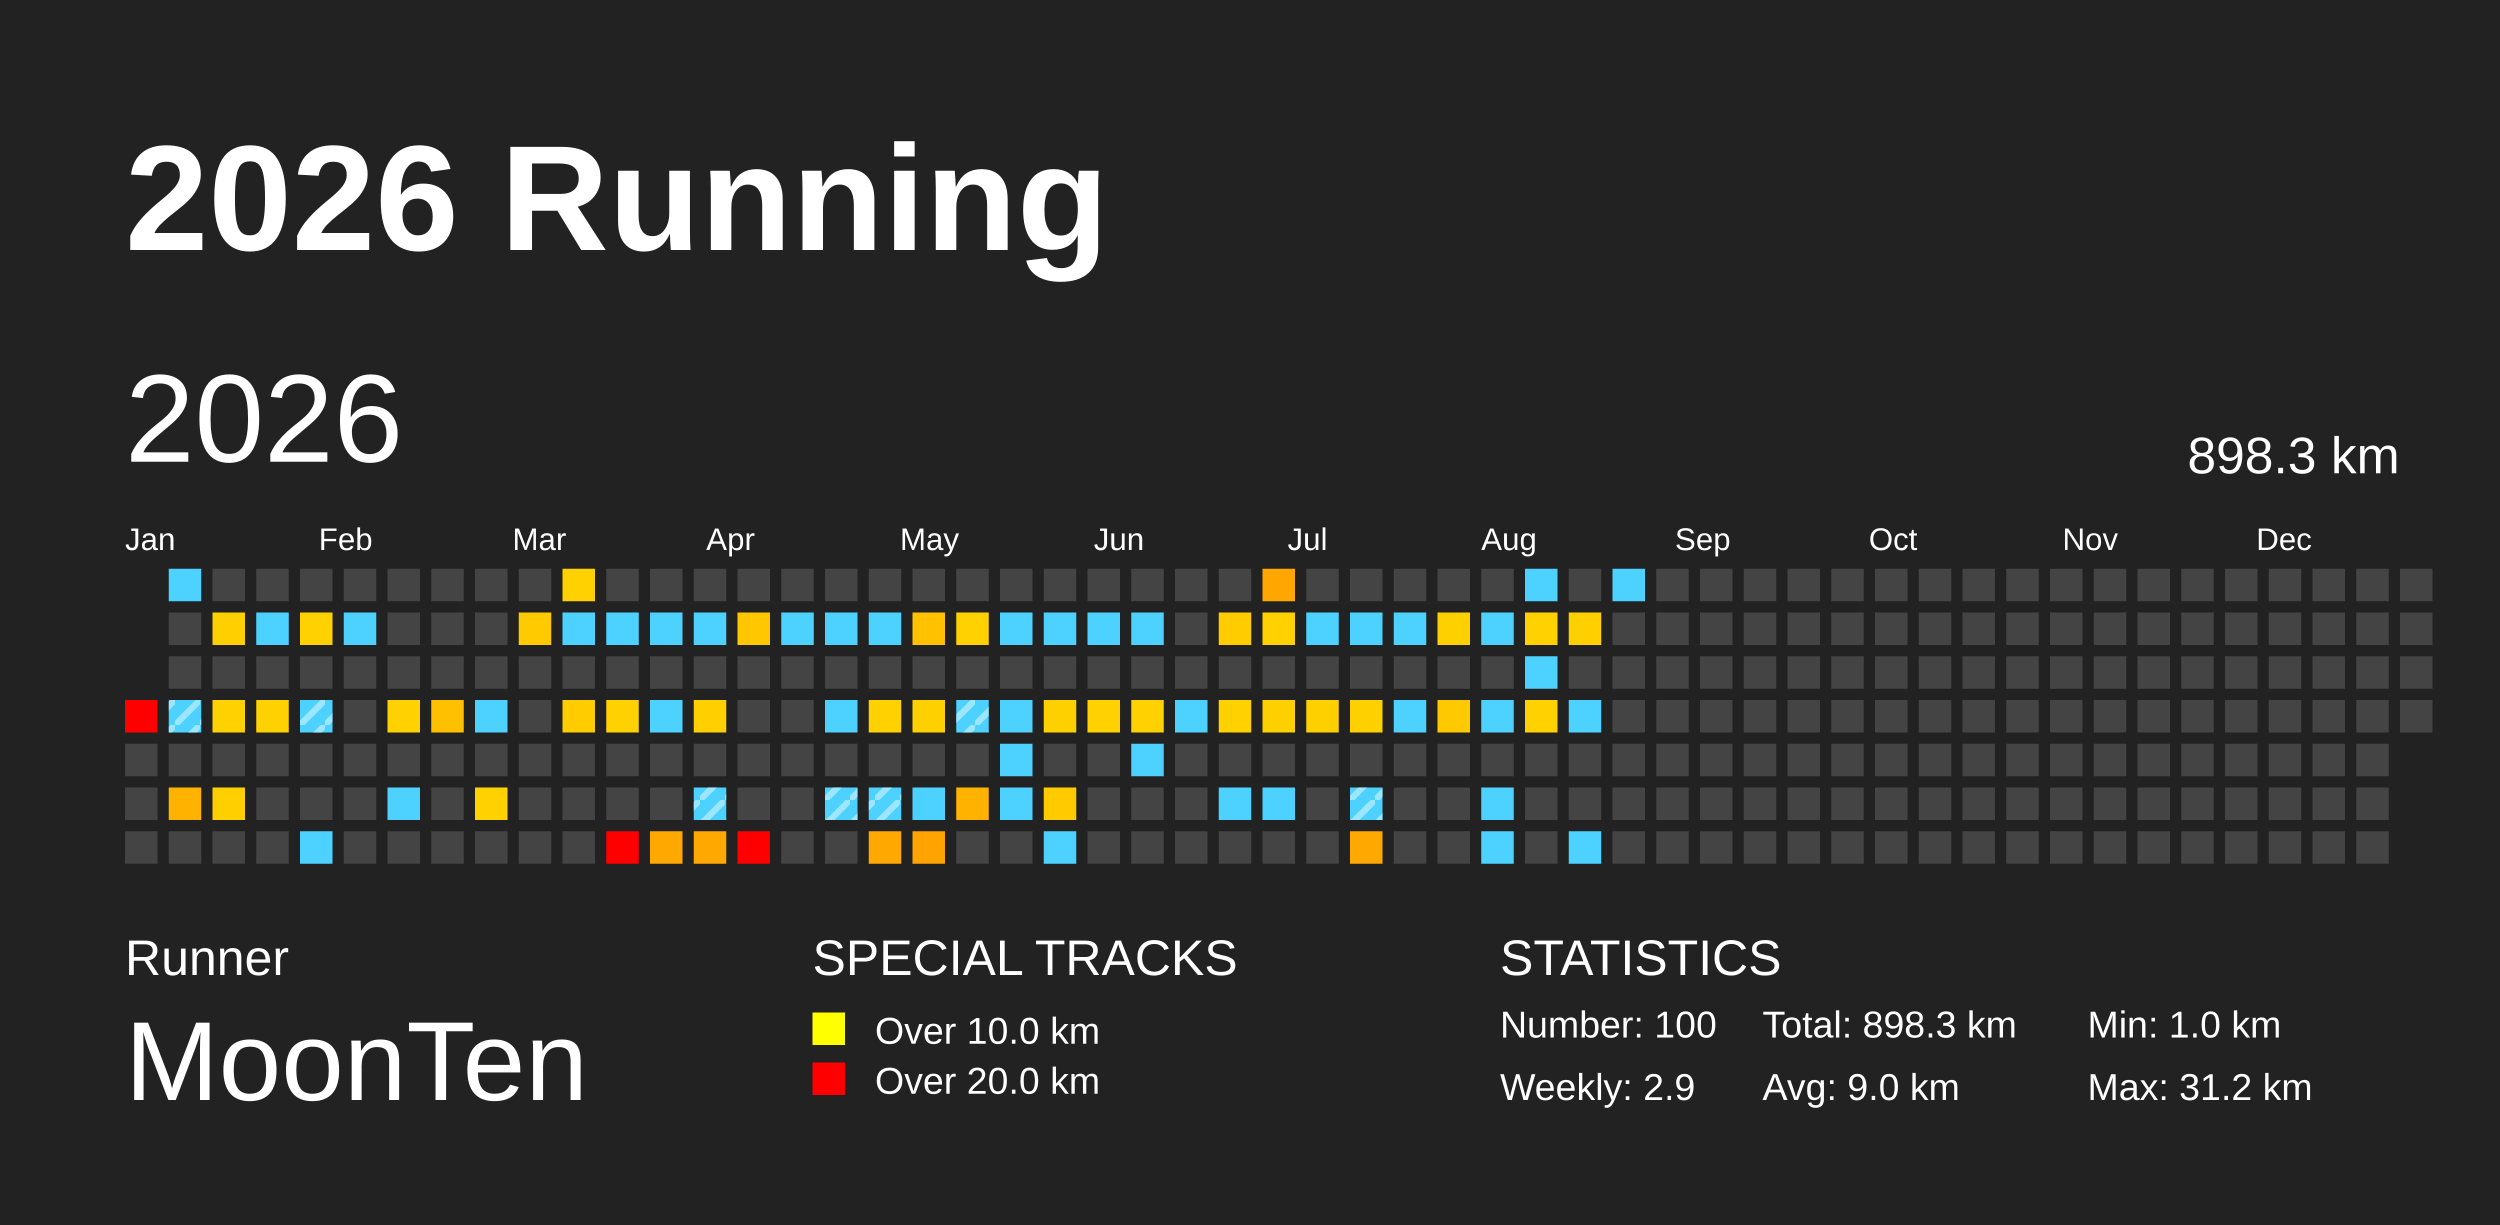
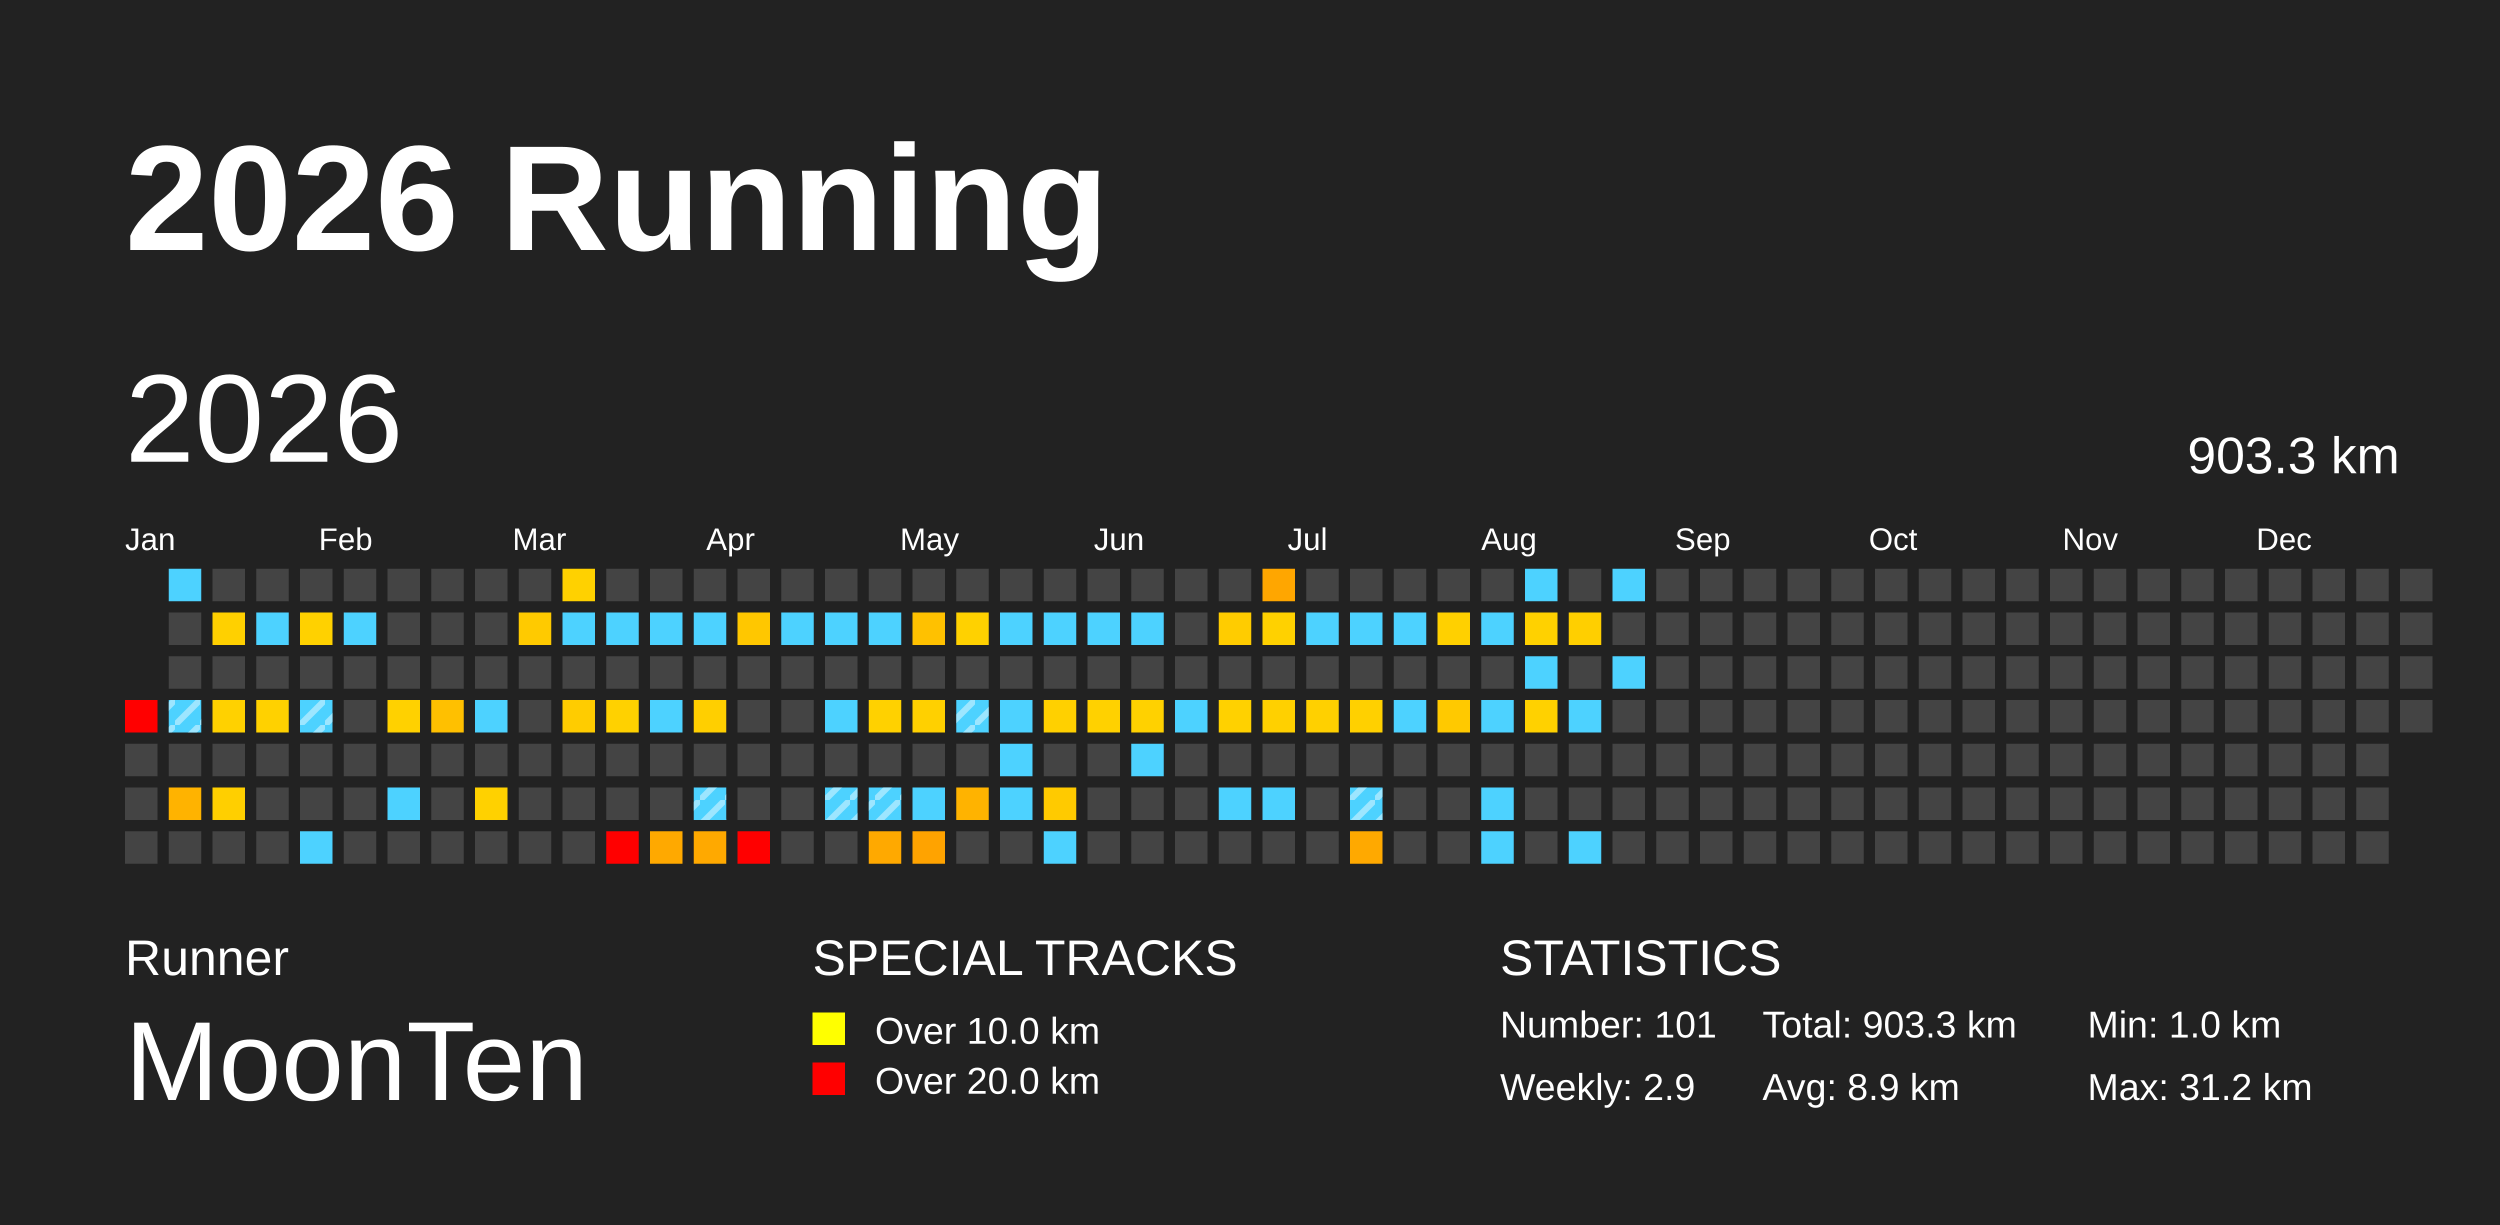
<svg xmlns="http://www.w3.org/2000/svg" baseProfile="full" height="98mm" version="1.1" viewBox="0,0,200,98" width="200mm">
  <defs>
    <pattern height="2" id="indoor-stripe" patternUnits="userSpaceOnUse" width="2">
      <line stroke="white" stroke-opacity="0.45" stroke-width="0.5" x1="0" x2="2" y1="2" y2="0" />
    </pattern>
  </defs>
  <rect fill="#222222" height="98" width="200" x="0" y="0" />
  <text fill="#FFFFFF" style="font-size:12px; font-family:Arial; font-weight:bold;" x="10" y="20">2026 Running</text>
  <text fill="#FFFFFF" style="font-size:4px; font-family:Arial" x="10" y="78">Runner</text>
  <text fill="#FFFFFF" style="font-size:9px; font-family:Arial" x="10" y="88">MoonTen</text>
  <text fill="#FFFFFF" style="font-size:4px; font-family:Arial" x="65" y="78">SPECIAL TRACKS</text>
  <rect fill="yellow" height="2.6" width="2.6" x="65" y="81" />
  <text fill="#FFFFFF" style="font-size:3px; font-family:Arial" x="70" y="83.5">Over 10.0 km</text>
  <rect fill="red" height="2.6" width="2.6" x="65" y="85" />
  <text fill="#FFFFFF" style="font-size:3px; font-family:Arial" x="70" y="87.5">Over 20.0 km</text>
  <text fill="#FFFFFF" style="font-size:4px; font-family:Arial" x="120" y="78">STATISTICS</text>
-   <text fill="#FFFFFF" style="font-size:3px; font-family:Arial" x="120" y="83">Number: 100</text>
+   <text fill="#FFFFFF" style="font-size:3px; font-family:Arial" x="120" y="83">Number: 101</text>
  <text fill="#FFFFFF" style="font-size:3px; font-family:Arial" x="120" y="88">Weekly: 2.9</text>
-   <text fill="#FFFFFF" style="font-size:3px; font-family:Arial" x="141" y="83">Total: 898.3 km</text>
-   <text fill="#FFFFFF" style="font-size:3px; font-family:Arial" x="141" y="88">Avg: 9.0 km</text>
+   <text fill="#FFFFFF" style="font-size:3px; font-family:Arial" x="141" y="83">Total: 903.3 km</text>
+   <text fill="#FFFFFF" style="font-size:3px; font-family:Arial" x="141" y="88">Avg: 8.9 km</text>
  <text fill="#FFFFFF" style="font-size:3px; font-family:Arial" x="167" y="83">Min: 1.0 km</text>
  <text fill="#FFFFFF" style="font-size:3px; font-family:Arial" x="167" y="88">Max: 31.2 km</text>
  <text dominant-baseline="hanging" fill="#FFFFFF" style="font-size:10.0px; font-family:Arial;" x="10" y="30">2026</text>
-   <text dominant-baseline="hanging" fill="#FFFFFF" style="font-size:4.125px; font-family:Arial;" x="175" y="35">898.3 km</text>
+   <text dominant-baseline="hanging" fill="#FFFFFF" style="font-size:4.125px; font-family:Arial;" x="175" y="35">903.3 km</text>
  <text fill="#FFFFFF" style="font-size:2.5px; font-family:Arial" x="10.0" y="44">Jan</text>
  <text fill="#FFFFFF" style="font-size:2.5px; font-family:Arial" x="25.5" y="44">Feb</text>
  <text fill="#FFFFFF" style="font-size:2.5px; font-family:Arial" x="41.0" y="44">Mar</text>
  <text fill="#FFFFFF" style="font-size:2.5px; font-family:Arial" x="56.5" y="44">Apr</text>
  <text fill="#FFFFFF" style="font-size:2.5px; font-family:Arial" x="72.0" y="44">May</text>
  <text fill="#FFFFFF" style="font-size:2.5px; font-family:Arial" x="87.5" y="44">Jun</text>
  <text fill="#FFFFFF" style="font-size:2.5px; font-family:Arial" x="103.0" y="44">Jul</text>
  <text fill="#FFFFFF" style="font-size:2.5px; font-family:Arial" x="118.5" y="44">Aug</text>
  <text fill="#FFFFFF" style="font-size:2.5px; font-family:Arial" x="134.0" y="44">Sep</text>
  <text fill="#FFFFFF" style="font-size:2.5px; font-family:Arial" x="149.5" y="44">Oct</text>
  <text fill="#FFFFFF" style="font-size:2.5px; font-family:Arial" x="165.0" y="44">Nov</text>
  <text fill="#FFFFFF" style="font-size:2.5px; font-family:Arial" x="180.5" y="44">Dec</text>
  <rect fill="red" height="2.6" width="2.6" x="10.0" y="56.0" />
  <rect fill="#444444" height="2.6" width="2.6" x="10.0" y="59.5" />
  <rect fill="#444444" height="2.6" width="2.6" x="10.0" y="63.0" />
  <rect fill="#444444" height="2.6" width="2.6" x="10.0" y="66.5" />
  <rect fill="#4dd2ff" height="2.6" width="2.6" x="13.5" y="45.5" />
  <rect fill="#444444" height="2.6" width="2.6" x="13.5" y="49.0" />
  <rect fill="#444444" height="2.6" width="2.6" x="13.5" y="52.5" />
  <rect fill="#4dd2ff" height="2.6" width="2.6" x="13.5" y="56.0" />
  <rect fill="url(#indoor-stripe)" height="2.6" style="pointer-events: none;" width="2.6" x="13.5" y="56.0" />
  <rect fill="#444444" height="2.6" width="2.6" x="13.5" y="59.5" />
  <rect fill="#ffb300" height="2.6" width="2.6" x="13.5" y="63.0" />
  <rect fill="#444444" height="2.6" width="2.6" x="13.5" y="66.5" />
  <rect fill="#444444" height="2.6" width="2.6" x="17.0" y="45.5" />
  <rect fill="#ffd000" height="2.6" width="2.6" x="17.0" y="49.0" />
  <rect fill="#444444" height="2.6" width="2.6" x="17.0" y="52.5" />
  <rect fill="#ffd100" height="2.6" width="2.6" x="17.0" y="56.0" />
  <rect fill="#444444" height="2.6" width="2.6" x="17.0" y="59.5" />
  <rect fill="#ffcf00" height="2.6" width="2.6" x="17.0" y="63.0" />
  <rect fill="#444444" height="2.6" width="2.6" x="17.0" y="66.5" />
  <rect fill="#444444" height="2.6" width="2.6" x="20.5" y="45.5" />
  <rect fill="#4dd2ff" height="2.6" width="2.6" x="20.5" y="49.0" />
  <rect fill="#444444" height="2.6" width="2.6" x="20.5" y="52.5" />
  <rect fill="#ffd100" height="2.6" width="2.6" x="20.5" y="56.0" />
  <rect fill="#444444" height="2.6" width="2.6" x="20.5" y="59.5" />
  <rect fill="#444444" height="2.6" width="2.6" x="20.5" y="63.0" />
  <rect fill="#444444" height="2.6" width="2.6" x="20.5" y="66.5" />
  <rect fill="#444444" height="2.6" width="2.6" x="24.0" y="45.5" />
  <rect fill="#ffd100" height="2.6" width="2.6" x="24.0" y="49.0" />
  <rect fill="#444444" height="2.6" width="2.6" x="24.0" y="52.5" />
  <rect fill="#4dd2ff" height="2.6" width="2.6" x="24.0" y="56.0" />
  <rect fill="url(#indoor-stripe)" height="2.6" style="pointer-events: none;" width="2.6" x="24.0" y="56.0" />
  <rect fill="#444444" height="2.6" width="2.6" x="24.0" y="59.5" />
  <rect fill="#444444" height="2.6" width="2.6" x="24.0" y="63.0" />
  <rect fill="#4dd2ff" height="2.6" width="2.6" x="24.0" y="66.5" />
  <rect fill="#444444" height="2.6" width="2.6" x="27.5" y="45.5" />
  <rect fill="#4dd2ff" height="2.6" width="2.6" x="27.5" y="49.0" />
  <rect fill="#444444" height="2.6" width="2.6" x="27.5" y="52.5" />
  <rect fill="#444444" height="2.6" width="2.6" x="27.5" y="56.0" />
  <rect fill="#444444" height="2.6" width="2.6" x="27.5" y="59.5" />
  <rect fill="#444444" height="2.6" width="2.6" x="27.5" y="63.0" />
  <rect fill="#444444" height="2.6" width="2.6" x="27.5" y="66.5" />
  <rect fill="#444444" height="2.6" width="2.6" x="31.0" y="45.5" />
  <rect fill="#444444" height="2.6" width="2.6" x="31.0" y="49.0" />
  <rect fill="#444444" height="2.6" width="2.6" x="31.0" y="52.5" />
  <rect fill="#ffd100" height="2.6" width="2.6" x="31.0" y="56.0" />
  <rect fill="#444444" height="2.6" width="2.6" x="31.0" y="59.5" />
  <rect fill="#4dd2ff" height="2.6" width="2.6" x="31.0" y="63.0" />
  <rect fill="#444444" height="2.6" width="2.6" x="31.0" y="66.5" />
  <rect fill="#444444" height="2.6" width="2.6" x="34.5" y="45.5" />
  <rect fill="#444444" height="2.6" width="2.6" x="34.5" y="49.0" />
  <rect fill="#444444" height="2.6" width="2.6" x="34.5" y="52.5" />
  <rect fill="#ffc000" height="2.6" width="2.6" x="34.5" y="56.0" />
  <rect fill="#444444" height="2.6" width="2.6" x="34.5" y="59.5" />
  <rect fill="#444444" height="2.6" width="2.6" x="34.5" y="63.0" />
  <rect fill="#444444" height="2.6" width="2.6" x="34.5" y="66.5" />
  <rect fill="#444444" height="2.6" width="2.6" x="38.0" y="45.5" />
  <rect fill="#444444" height="2.6" width="2.6" x="38.0" y="49.0" />
  <rect fill="#444444" height="2.6" width="2.6" x="38.0" y="52.5" />
  <rect fill="#4dd2ff" height="2.6" width="2.6" x="38.0" y="56.0" />
  <rect fill="#444444" height="2.6" width="2.6" x="38.0" y="59.5" />
  <rect fill="#ffd100" height="2.6" width="2.6" x="38.0" y="63.0" />
  <rect fill="#444444" height="2.6" width="2.6" x="38.0" y="66.5" />
  <rect fill="#444444" height="2.6" width="2.6" x="41.5" y="45.5" />
  <rect fill="#ffca00" height="2.6" width="2.6" x="41.5" y="49.0" />
  <rect fill="#444444" height="2.6" width="2.6" x="41.5" y="52.5" />
  <rect fill="#444444" height="2.6" width="2.6" x="41.5" y="56.0" />
  <rect fill="#444444" height="2.6" width="2.6" x="41.5" y="59.5" />
  <rect fill="#444444" height="2.6" width="2.6" x="41.5" y="63.0" />
  <rect fill="#444444" height="2.6" width="2.6" x="41.5" y="66.5" />
  <rect fill="#ffd100" height="2.6" width="2.6" x="45.0" y="45.5" />
  <rect fill="#4dd2ff" height="2.6" width="2.6" x="45.0" y="49.0" />
  <rect fill="#444444" height="2.6" width="2.6" x="45.0" y="52.5" />
  <rect fill="#ffcc00" height="2.6" width="2.6" x="45.0" y="56.0" />
  <rect fill="#444444" height="2.6" width="2.6" x="45.0" y="59.5" />
  <rect fill="#444444" height="2.6" width="2.6" x="45.0" y="63.0" />
  <rect fill="#444444" height="2.6" width="2.6" x="45.0" y="66.5" />
  <rect fill="#444444" height="2.6" width="2.6" x="48.5" y="45.5" />
  <rect fill="#4dd2ff" height="2.6" width="2.6" x="48.5" y="49.0" />
  <rect fill="#444444" height="2.6" width="2.6" x="48.5" y="52.5" />
  <rect fill="#ffd100" height="2.6" width="2.6" x="48.5" y="56.0" />
  <rect fill="#444444" height="2.6" width="2.6" x="48.5" y="59.5" />
  <rect fill="#444444" height="2.6" width="2.6" x="48.5" y="63.0" />
  <rect fill="red" height="2.6" width="2.6" x="48.5" y="66.5" />
  <rect fill="#444444" height="2.6" width="2.6" x="52.0" y="45.5" />
  <rect fill="#4dd2ff" height="2.6" width="2.6" x="52.0" y="49.0" />
  <rect fill="#444444" height="2.6" width="2.6" x="52.0" y="52.5" />
  <rect fill="#4dd2ff" height="2.6" width="2.6" x="52.0" y="56.0" />
  <rect fill="#444444" height="2.6" width="2.6" x="52.0" y="59.5" />
  <rect fill="#444444" height="2.6" width="2.6" x="52.0" y="63.0" />
  <rect fill="#ffa900" height="2.6" width="2.6" x="52.0" y="66.5" />
  <rect fill="#444444" height="2.6" width="2.6" x="55.5" y="45.5" />
  <rect fill="#4dd2ff" height="2.6" width="2.6" x="55.5" y="49.0" />
  <rect fill="#444444" height="2.6" width="2.6" x="55.5" y="52.5" />
  <rect fill="#ffcf00" height="2.6" width="2.6" x="55.5" y="56.0" />
  <rect fill="#444444" height="2.6" width="2.6" x="55.5" y="59.5" />
  <rect fill="#4dd2ff" height="2.6" width="2.6" x="55.5" y="63.0" />
  <rect fill="url(#indoor-stripe)" height="2.6" style="pointer-events: none;" width="2.6" x="55.5" y="63.0" />
  <rect fill="#ffa900" height="2.6" width="2.6" x="55.5" y="66.5" />
  <rect fill="#444444" height="2.6" width="2.6" x="59.0" y="45.5" />
  <rect fill="#ffc700" height="2.6" width="2.6" x="59.0" y="49.0" />
  <rect fill="#444444" height="2.6" width="2.6" x="59.0" y="52.5" />
  <rect fill="#444444" height="2.6" width="2.6" x="59.0" y="56.0" />
  <rect fill="#444444" height="2.6" width="2.6" x="59.0" y="59.5" />
  <rect fill="#444444" height="2.6" width="2.6" x="59.0" y="63.0" />
  <rect fill="red" height="2.6" width="2.6" x="59.0" y="66.5" />
  <rect fill="#444444" height="2.6" width="2.6" x="62.5" y="45.5" />
  <rect fill="#4dd2ff" height="2.6" width="2.6" x="62.5" y="49.0" />
  <rect fill="#444444" height="2.6" width="2.6" x="62.5" y="52.5" />
  <rect fill="#444444" height="2.6" width="2.6" x="62.5" y="56.0" />
  <rect fill="#444444" height="2.6" width="2.6" x="62.5" y="59.5" />
  <rect fill="#444444" height="2.6" width="2.6" x="62.5" y="63.0" />
  <rect fill="#444444" height="2.6" width="2.6" x="62.5" y="66.5" />
  <rect fill="#444444" height="2.6" width="2.6" x="66.0" y="45.5" />
  <rect fill="#4dd2ff" height="2.6" width="2.6" x="66.0" y="49.0" />
  <rect fill="#444444" height="2.6" width="2.6" x="66.0" y="52.5" />
  <rect fill="#4dd2ff" height="2.6" width="2.6" x="66.0" y="56.0" />
  <rect fill="#444444" height="2.6" width="2.6" x="66.0" y="59.5" />
  <rect fill="#4dd2ff" height="2.6" width="2.6" x="66.0" y="63.0" />
  <rect fill="url(#indoor-stripe)" height="2.6" style="pointer-events: none;" width="2.6" x="66.0" y="63.0" />
  <rect fill="#444444" height="2.6" width="2.6" x="66.0" y="66.5" />
  <rect fill="#444444" height="2.6" width="2.6" x="69.5" y="45.5" />
  <rect fill="#4dd2ff" height="2.6" width="2.6" x="69.5" y="49.0" />
  <rect fill="#444444" height="2.6" width="2.6" x="69.5" y="52.5" />
  <rect fill="#ffd100" height="2.6" width="2.6" x="69.5" y="56.0" />
  <rect fill="#444444" height="2.6" width="2.6" x="69.5" y="59.5" />
  <rect fill="#4dd2ff" height="2.6" width="2.6" x="69.5" y="63.0" />
  <rect fill="url(#indoor-stripe)" height="2.6" style="pointer-events: none;" width="2.6" x="69.5" y="63.0" />
  <rect fill="#ffa900" height="2.6" width="2.6" x="69.5" y="66.5" />
  <rect fill="#444444" height="2.6" width="2.6" x="73.0" y="45.5" />
  <rect fill="#ffc100" height="2.6" width="2.6" x="73.0" y="49.0" />
  <rect fill="#444444" height="2.6" width="2.6" x="73.0" y="52.5" />
  <rect fill="#ffd000" height="2.6" width="2.6" x="73.0" y="56.0" />
  <rect fill="#444444" height="2.6" width="2.6" x="73.0" y="59.5" />
  <rect fill="#4dd2ff" height="2.6" width="2.6" x="73.0" y="63.0" />
  <rect fill="#ffa300" height="2.6" width="2.6" x="73.0" y="66.5" />
  <rect fill="#444444" height="2.6" width="2.6" x="76.5" y="45.5" />
  <rect fill="#ffd100" height="2.6" width="2.6" x="76.5" y="49.0" />
  <rect fill="#444444" height="2.6" width="2.6" x="76.5" y="52.5" />
  <rect fill="#4dd2ff" height="2.6" width="2.6" x="76.5" y="56.0" />
  <rect fill="url(#indoor-stripe)" height="2.6" style="pointer-events: none;" width="2.6" x="76.5" y="56.0" />
  <rect fill="#444444" height="2.6" width="2.6" x="76.5" y="59.5" />
  <rect fill="#ffb300" height="2.6" width="2.6" x="76.5" y="63.0" />
  <rect fill="#444444" height="2.6" width="2.6" x="76.5" y="66.5" />
  <rect fill="#444444" height="2.6" width="2.6" x="80.0" y="45.5" />
  <rect fill="#4dd2ff" height="2.6" width="2.6" x="80.0" y="49.0" />
  <rect fill="#444444" height="2.6" width="2.6" x="80.0" y="52.5" />
  <rect fill="#4dd2ff" height="2.6" width="2.6" x="80.0" y="56.0" />
  <rect fill="#4dd2ff" height="2.6" width="2.6" x="80.0" y="59.5" />
  <rect fill="#4dd2ff" height="2.6" width="2.6" x="80.0" y="63.0" />
  <rect fill="#444444" height="2.6" width="2.6" x="80.0" y="66.5" />
  <rect fill="#444444" height="2.6" width="2.6" x="83.5" y="45.5" />
  <rect fill="#4dd2ff" height="2.6" width="2.6" x="83.5" y="49.0" />
  <rect fill="#444444" height="2.6" width="2.6" x="83.5" y="52.5" />
  <rect fill="#ffd000" height="2.6" width="2.6" x="83.5" y="56.0" />
  <rect fill="#444444" height="2.6" width="2.6" x="83.5" y="59.5" />
  <rect fill="#ffca00" height="2.6" width="2.6" x="83.5" y="63.0" />
  <rect fill="#4dd2ff" height="2.6" width="2.6" x="83.5" y="66.5" />
  <rect fill="#444444" height="2.6" width="2.6" x="87.0" y="45.5" />
  <rect fill="#4dd2ff" height="2.6" width="2.6" x="87.0" y="49.0" />
  <rect fill="#444444" height="2.6" width="2.6" x="87.0" y="52.5" />
  <rect fill="#ffd100" height="2.6" width="2.6" x="87.0" y="56.0" />
  <rect fill="#444444" height="2.6" width="2.6" x="87.0" y="59.5" />
  <rect fill="#444444" height="2.6" width="2.6" x="87.0" y="63.0" />
  <rect fill="#444444" height="2.6" width="2.6" x="87.0" y="66.5" />
  <rect fill="#444444" height="2.6" width="2.6" x="90.5" y="45.5" />
  <rect fill="#4dd2ff" height="2.6" width="2.6" x="90.5" y="49.0" />
  <rect fill="#444444" height="2.6" width="2.6" x="90.5" y="52.5" />
  <rect fill="#ffd100" height="2.6" width="2.6" x="90.5" y="56.0" />
  <rect fill="#4dd2ff" height="2.6" width="2.6" x="90.5" y="59.5" />
  <rect fill="#444444" height="2.6" width="2.6" x="90.5" y="63.0" />
  <rect fill="#444444" height="2.6" width="2.6" x="90.5" y="66.5" />
  <rect fill="#444444" height="2.6" width="2.6" x="94.0" y="45.5" />
  <rect fill="#444444" height="2.6" width="2.6" x="94.0" y="49.0" />
  <rect fill="#444444" height="2.6" width="2.6" x="94.0" y="52.5" />
  <rect fill="#4dd2ff" height="2.6" width="2.6" x="94.0" y="56.0" />
  <rect fill="#444444" height="2.6" width="2.6" x="94.0" y="59.5" />
  <rect fill="#444444" height="2.6" width="2.6" x="94.0" y="63.0" />
  <rect fill="#444444" height="2.6" width="2.6" x="94.0" y="66.5" />
  <rect fill="#444444" height="2.6" width="2.6" x="97.5" y="45.5" />
  <rect fill="#ffcc00" height="2.6" width="2.6" x="97.5" y="49.0" />
  <rect fill="#444444" height="2.6" width="2.6" x="97.5" y="52.5" />
  <rect fill="#ffd100" height="2.6" width="2.6" x="97.5" y="56.0" />
  <rect fill="#444444" height="2.6" width="2.6" x="97.5" y="59.5" />
  <rect fill="#4dd2ff" height="2.6" width="2.6" x="97.5" y="63.0" />
  <rect fill="#444444" height="2.6" width="2.6" x="97.5" y="66.5" />
  <rect fill="#ffa600" height="2.6" width="2.6" x="101.0" y="45.5" />
  <rect fill="#ffd100" height="2.6" width="2.6" x="101.0" y="49.0" />
  <rect fill="#444444" height="2.6" width="2.6" x="101.0" y="52.5" />
  <rect fill="#ffd000" height="2.6" width="2.6" x="101.0" y="56.0" />
  <rect fill="#444444" height="2.6" width="2.6" x="101.0" y="59.5" />
  <rect fill="#4dd2ff" height="2.6" width="2.6" x="101.0" y="63.0" />
  <rect fill="#444444" height="2.6" width="2.6" x="101.0" y="66.5" />
  <rect fill="#444444" height="2.6" width="2.6" x="104.5" y="45.5" />
  <rect fill="#4dd2ff" height="2.6" width="2.6" x="104.5" y="49.0" />
  <rect fill="#444444" height="2.6" width="2.6" x="104.5" y="52.5" />
  <rect fill="#ffd000" height="2.6" width="2.6" x="104.5" y="56.0" />
  <rect fill="#444444" height="2.6" width="2.6" x="104.5" y="59.5" />
  <rect fill="#444444" height="2.6" width="2.6" x="104.5" y="63.0" />
  <rect fill="#444444" height="2.6" width="2.6" x="104.5" y="66.5" />
  <rect fill="#444444" height="2.6" width="2.6" x="108.0" y="45.5" />
  <rect fill="#4dd2ff" height="2.6" width="2.6" x="108.0" y="49.0" />
  <rect fill="#444444" height="2.6" width="2.6" x="108.0" y="52.5" />
  <rect fill="#ffd000" height="2.6" width="2.6" x="108.0" y="56.0" />
  <rect fill="#444444" height="2.6" width="2.6" x="108.0" y="59.5" />
  <rect fill="#4dd2ff" height="2.6" width="2.6" x="108.0" y="63.0" />
  <rect fill="url(#indoor-stripe)" height="2.6" style="pointer-events: none;" width="2.6" x="108.0" y="63.0" />
  <rect fill="#ffa900" height="2.6" width="2.6" x="108.0" y="66.5" />
  <rect fill="#444444" height="2.6" width="2.6" x="111.5" y="45.5" />
  <rect fill="#4dd2ff" height="2.6" width="2.6" x="111.5" y="49.0" />
  <rect fill="#444444" height="2.6" width="2.6" x="111.5" y="52.5" />
  <rect fill="#4dd2ff" height="2.6" width="2.6" x="111.5" y="56.0" />
  <rect fill="#444444" height="2.6" width="2.6" x="111.5" y="59.5" />
  <rect fill="#444444" height="2.6" width="2.6" x="111.5" y="63.0" />
  <rect fill="#444444" height="2.6" width="2.6" x="111.5" y="66.5" />
  <rect fill="#444444" height="2.6" width="2.6" x="115.0" y="45.5" />
  <rect fill="#ffd000" height="2.6" width="2.6" x="115.0" y="49.0" />
  <rect fill="#444444" height="2.6" width="2.6" x="115.0" y="52.5" />
  <rect fill="#ffc900" height="2.6" width="2.6" x="115.0" y="56.0" />
  <rect fill="#444444" height="2.6" width="2.6" x="115.0" y="59.5" />
  <rect fill="#444444" height="2.6" width="2.6" x="115.0" y="63.0" />
  <rect fill="#444444" height="2.6" width="2.6" x="115.0" y="66.5" />
  <rect fill="#444444" height="2.6" width="2.6" x="118.5" y="45.5" />
  <rect fill="#4dd2ff" height="2.6" width="2.6" x="118.5" y="49.0" />
  <rect fill="#444444" height="2.6" width="2.6" x="118.5" y="52.5" />
  <rect fill="#4dd2ff" height="2.6" width="2.6" x="118.5" y="56.0" />
  <rect fill="#444444" height="2.6" width="2.6" x="118.5" y="59.5" />
  <rect fill="#4dd2ff" height="2.6" width="2.6" x="118.5" y="63.0" />
  <rect fill="#4dd2ff" height="2.6" width="2.6" x="118.5" y="66.5" />
  <rect fill="#4dd2ff" height="2.6" width="2.6" x="122.0" y="45.5" />
  <rect fill="#ffd100" height="2.6" width="2.6" x="122.0" y="49.0" />
  <rect fill="#4dd2ff" height="2.6" width="2.6" x="122.0" y="52.5" />
  <rect fill="#ffd100" height="2.6" width="2.6" x="122.0" y="56.0" />
  <rect fill="#444444" height="2.6" width="2.6" x="122.0" y="59.5" />
  <rect fill="#444444" height="2.6" width="2.6" x="122.0" y="63.0" />
  <rect fill="#444444" height="2.6" width="2.6" x="122.0" y="66.5" />
  <rect fill="#444444" height="2.6" width="2.6" x="125.5" y="45.5" />
  <rect fill="#ffcf00" height="2.6" width="2.6" x="125.5" y="49.0" />
  <rect fill="#444444" height="2.6" width="2.6" x="125.5" y="52.5" />
  <rect fill="#4dd2ff" height="2.6" width="2.6" x="125.5" y="56.0" />
  <rect fill="#444444" height="2.6" width="2.6" x="125.5" y="59.5" />
  <rect fill="#444444" height="2.6" width="2.6" x="125.5" y="63.0" />
  <rect fill="#4dd2ff" height="2.6" width="2.6" x="125.5" y="66.5" />
  <rect fill="#4dd2ff" height="2.6" width="2.6" x="129.0" y="45.5" />
  <rect fill="#444444" height="2.6" width="2.6" x="129.0" y="49.0" />
-   <rect fill="#444444" height="2.6" width="2.6" x="129.0" y="52.5" />
+   <rect fill="#4dd2ff" height="2.6" width="2.6" x="129.0" y="52.5" />
  <rect fill="#444444" height="2.6" width="2.6" x="129.0" y="56.0" />
  <rect fill="#444444" height="2.6" width="2.6" x="129.0" y="59.5" />
  <rect fill="#444444" height="2.6" width="2.6" x="129.0" y="63.0" />
  <rect fill="#444444" height="2.6" width="2.6" x="129.0" y="66.5" />
  <rect fill="#444444" height="2.6" width="2.6" x="132.5" y="45.5" />
  <rect fill="#444444" height="2.6" width="2.6" x="132.5" y="49.0" />
  <rect fill="#444444" height="2.6" width="2.6" x="132.5" y="52.5" />
  <rect fill="#444444" height="2.6" width="2.6" x="132.5" y="56.0" />
  <rect fill="#444444" height="2.6" width="2.6" x="132.5" y="59.5" />
  <rect fill="#444444" height="2.6" width="2.6" x="132.5" y="63.0" />
  <rect fill="#444444" height="2.6" width="2.6" x="132.5" y="66.5" />
  <rect fill="#444444" height="2.6" width="2.6" x="136.0" y="45.5" />
  <rect fill="#444444" height="2.6" width="2.6" x="136.0" y="49.0" />
  <rect fill="#444444" height="2.6" width="2.6" x="136.0" y="52.5" />
  <rect fill="#444444" height="2.6" width="2.6" x="136.0" y="56.0" />
  <rect fill="#444444" height="2.6" width="2.6" x="136.0" y="59.5" />
  <rect fill="#444444" height="2.6" width="2.6" x="136.0" y="63.0" />
  <rect fill="#444444" height="2.6" width="2.6" x="136.0" y="66.5" />
  <rect fill="#444444" height="2.6" width="2.6" x="139.5" y="45.5" />
  <rect fill="#444444" height="2.6" width="2.6" x="139.5" y="49.0" />
  <rect fill="#444444" height="2.6" width="2.6" x="139.5" y="52.5" />
  <rect fill="#444444" height="2.6" width="2.6" x="139.5" y="56.0" />
  <rect fill="#444444" height="2.6" width="2.6" x="139.5" y="59.5" />
  <rect fill="#444444" height="2.6" width="2.6" x="139.5" y="63.0" />
  <rect fill="#444444" height="2.6" width="2.6" x="139.5" y="66.5" />
  <rect fill="#444444" height="2.6" width="2.6" x="143.0" y="45.5" />
  <rect fill="#444444" height="2.6" width="2.6" x="143.0" y="49.0" />
  <rect fill="#444444" height="2.6" width="2.6" x="143.0" y="52.5" />
  <rect fill="#444444" height="2.6" width="2.6" x="143.0" y="56.0" />
  <rect fill="#444444" height="2.6" width="2.6" x="143.0" y="59.5" />
  <rect fill="#444444" height="2.6" width="2.6" x="143.0" y="63.0" />
  <rect fill="#444444" height="2.6" width="2.6" x="143.0" y="66.5" />
  <rect fill="#444444" height="2.6" width="2.6" x="146.5" y="45.5" />
  <rect fill="#444444" height="2.6" width="2.6" x="146.5" y="49.0" />
  <rect fill="#444444" height="2.6" width="2.6" x="146.5" y="52.5" />
  <rect fill="#444444" height="2.6" width="2.6" x="146.5" y="56.0" />
  <rect fill="#444444" height="2.6" width="2.6" x="146.5" y="59.5" />
  <rect fill="#444444" height="2.6" width="2.6" x="146.5" y="63.0" />
  <rect fill="#444444" height="2.6" width="2.6" x="146.5" y="66.5" />
  <rect fill="#444444" height="2.6" width="2.6" x="150.0" y="45.5" />
  <rect fill="#444444" height="2.6" width="2.6" x="150.0" y="49.0" />
  <rect fill="#444444" height="2.6" width="2.6" x="150.0" y="52.5" />
  <rect fill="#444444" height="2.6" width="2.6" x="150.0" y="56.0" />
  <rect fill="#444444" height="2.6" width="2.6" x="150.0" y="59.5" />
  <rect fill="#444444" height="2.6" width="2.6" x="150.0" y="63.0" />
  <rect fill="#444444" height="2.6" width="2.6" x="150.0" y="66.5" />
  <rect fill="#444444" height="2.6" width="2.6" x="153.5" y="45.5" />
  <rect fill="#444444" height="2.6" width="2.6" x="153.5" y="49.0" />
  <rect fill="#444444" height="2.6" width="2.6" x="153.5" y="52.5" />
  <rect fill="#444444" height="2.6" width="2.6" x="153.5" y="56.0" />
  <rect fill="#444444" height="2.6" width="2.6" x="153.5" y="59.5" />
  <rect fill="#444444" height="2.6" width="2.6" x="153.5" y="63.0" />
  <rect fill="#444444" height="2.6" width="2.6" x="153.5" y="66.5" />
  <rect fill="#444444" height="2.6" width="2.6" x="157.0" y="45.5" />
  <rect fill="#444444" height="2.6" width="2.6" x="157.0" y="49.0" />
  <rect fill="#444444" height="2.6" width="2.6" x="157.0" y="52.5" />
  <rect fill="#444444" height="2.6" width="2.6" x="157.0" y="56.0" />
  <rect fill="#444444" height="2.6" width="2.6" x="157.0" y="59.5" />
  <rect fill="#444444" height="2.6" width="2.6" x="157.0" y="63.0" />
  <rect fill="#444444" height="2.6" width="2.6" x="157.0" y="66.5" />
  <rect fill="#444444" height="2.6" width="2.6" x="160.5" y="45.5" />
  <rect fill="#444444" height="2.6" width="2.6" x="160.5" y="49.0" />
  <rect fill="#444444" height="2.6" width="2.6" x="160.5" y="52.5" />
  <rect fill="#444444" height="2.6" width="2.6" x="160.5" y="56.0" />
  <rect fill="#444444" height="2.6" width="2.6" x="160.5" y="59.5" />
  <rect fill="#444444" height="2.6" width="2.6" x="160.5" y="63.0" />
  <rect fill="#444444" height="2.6" width="2.6" x="160.5" y="66.5" />
  <rect fill="#444444" height="2.6" width="2.6" x="164.0" y="45.5" />
  <rect fill="#444444" height="2.6" width="2.6" x="164.0" y="49.0" />
  <rect fill="#444444" height="2.6" width="2.6" x="164.0" y="52.5" />
  <rect fill="#444444" height="2.6" width="2.6" x="164.0" y="56.0" />
  <rect fill="#444444" height="2.6" width="2.6" x="164.0" y="59.5" />
  <rect fill="#444444" height="2.6" width="2.6" x="164.0" y="63.0" />
  <rect fill="#444444" height="2.6" width="2.6" x="164.0" y="66.5" />
  <rect fill="#444444" height="2.6" width="2.6" x="167.5" y="45.5" />
  <rect fill="#444444" height="2.6" width="2.6" x="167.5" y="49.0" />
  <rect fill="#444444" height="2.6" width="2.6" x="167.5" y="52.5" />
  <rect fill="#444444" height="2.6" width="2.6" x="167.5" y="56.0" />
  <rect fill="#444444" height="2.6" width="2.6" x="167.5" y="59.5" />
  <rect fill="#444444" height="2.6" width="2.6" x="167.5" y="63.0" />
  <rect fill="#444444" height="2.6" width="2.6" x="167.5" y="66.5" />
  <rect fill="#444444" height="2.6" width="2.6" x="171.0" y="45.5" />
  <rect fill="#444444" height="2.6" width="2.6" x="171.0" y="49.0" />
  <rect fill="#444444" height="2.6" width="2.6" x="171.0" y="52.5" />
  <rect fill="#444444" height="2.6" width="2.6" x="171.0" y="56.0" />
  <rect fill="#444444" height="2.6" width="2.6" x="171.0" y="59.5" />
  <rect fill="#444444" height="2.6" width="2.6" x="171.0" y="63.0" />
  <rect fill="#444444" height="2.6" width="2.6" x="171.0" y="66.5" />
  <rect fill="#444444" height="2.6" width="2.6" x="174.5" y="45.5" />
  <rect fill="#444444" height="2.6" width="2.6" x="174.5" y="49.0" />
  <rect fill="#444444" height="2.6" width="2.6" x="174.5" y="52.5" />
  <rect fill="#444444" height="2.6" width="2.6" x="174.5" y="56.0" />
  <rect fill="#444444" height="2.6" width="2.6" x="174.5" y="59.5" />
  <rect fill="#444444" height="2.6" width="2.6" x="174.5" y="63.0" />
  <rect fill="#444444" height="2.6" width="2.6" x="174.5" y="66.5" />
  <rect fill="#444444" height="2.6" width="2.6" x="178.0" y="45.5" />
  <rect fill="#444444" height="2.6" width="2.6" x="178.0" y="49.0" />
  <rect fill="#444444" height="2.6" width="2.6" x="178.0" y="52.5" />
  <rect fill="#444444" height="2.6" width="2.6" x="178.0" y="56.0" />
  <rect fill="#444444" height="2.6" width="2.6" x="178.0" y="59.5" />
  <rect fill="#444444" height="2.6" width="2.6" x="178.0" y="63.0" />
  <rect fill="#444444" height="2.6" width="2.6" x="178.0" y="66.5" />
  <rect fill="#444444" height="2.6" width="2.6" x="181.5" y="45.5" />
  <rect fill="#444444" height="2.6" width="2.6" x="181.5" y="49.0" />
  <rect fill="#444444" height="2.6" width="2.6" x="181.5" y="52.5" />
  <rect fill="#444444" height="2.6" width="2.6" x="181.5" y="56.0" />
  <rect fill="#444444" height="2.6" width="2.6" x="181.5" y="59.5" />
  <rect fill="#444444" height="2.6" width="2.6" x="181.5" y="63.0" />
  <rect fill="#444444" height="2.6" width="2.6" x="181.5" y="66.5" />
  <rect fill="#444444" height="2.6" width="2.6" x="185.0" y="45.5" />
  <rect fill="#444444" height="2.6" width="2.6" x="185.0" y="49.0" />
  <rect fill="#444444" height="2.6" width="2.6" x="185.0" y="52.5" />
  <rect fill="#444444" height="2.6" width="2.6" x="185.0" y="56.0" />
  <rect fill="#444444" height="2.6" width="2.6" x="185.0" y="59.5" />
  <rect fill="#444444" height="2.6" width="2.6" x="185.0" y="63.0" />
  <rect fill="#444444" height="2.6" width="2.6" x="185.0" y="66.5" />
  <rect fill="#444444" height="2.6" width="2.6" x="188.5" y="45.5" />
  <rect fill="#444444" height="2.6" width="2.6" x="188.5" y="49.0" />
  <rect fill="#444444" height="2.6" width="2.6" x="188.5" y="52.5" />
  <rect fill="#444444" height="2.6" width="2.6" x="188.5" y="56.0" />
  <rect fill="#444444" height="2.6" width="2.6" x="188.5" y="59.5" />
  <rect fill="#444444" height="2.6" width="2.6" x="188.5" y="63.0" />
  <rect fill="#444444" height="2.6" width="2.6" x="188.5" y="66.5" />
  <rect fill="#444444" height="2.6" width="2.6" x="192.0" y="45.5" />
  <rect fill="#444444" height="2.6" width="2.6" x="192.0" y="49.0" />
  <rect fill="#444444" height="2.6" width="2.6" x="192.0" y="52.5" />
  <rect fill="#444444" height="2.6" width="2.6" x="192.0" y="56.0" />
</svg>
